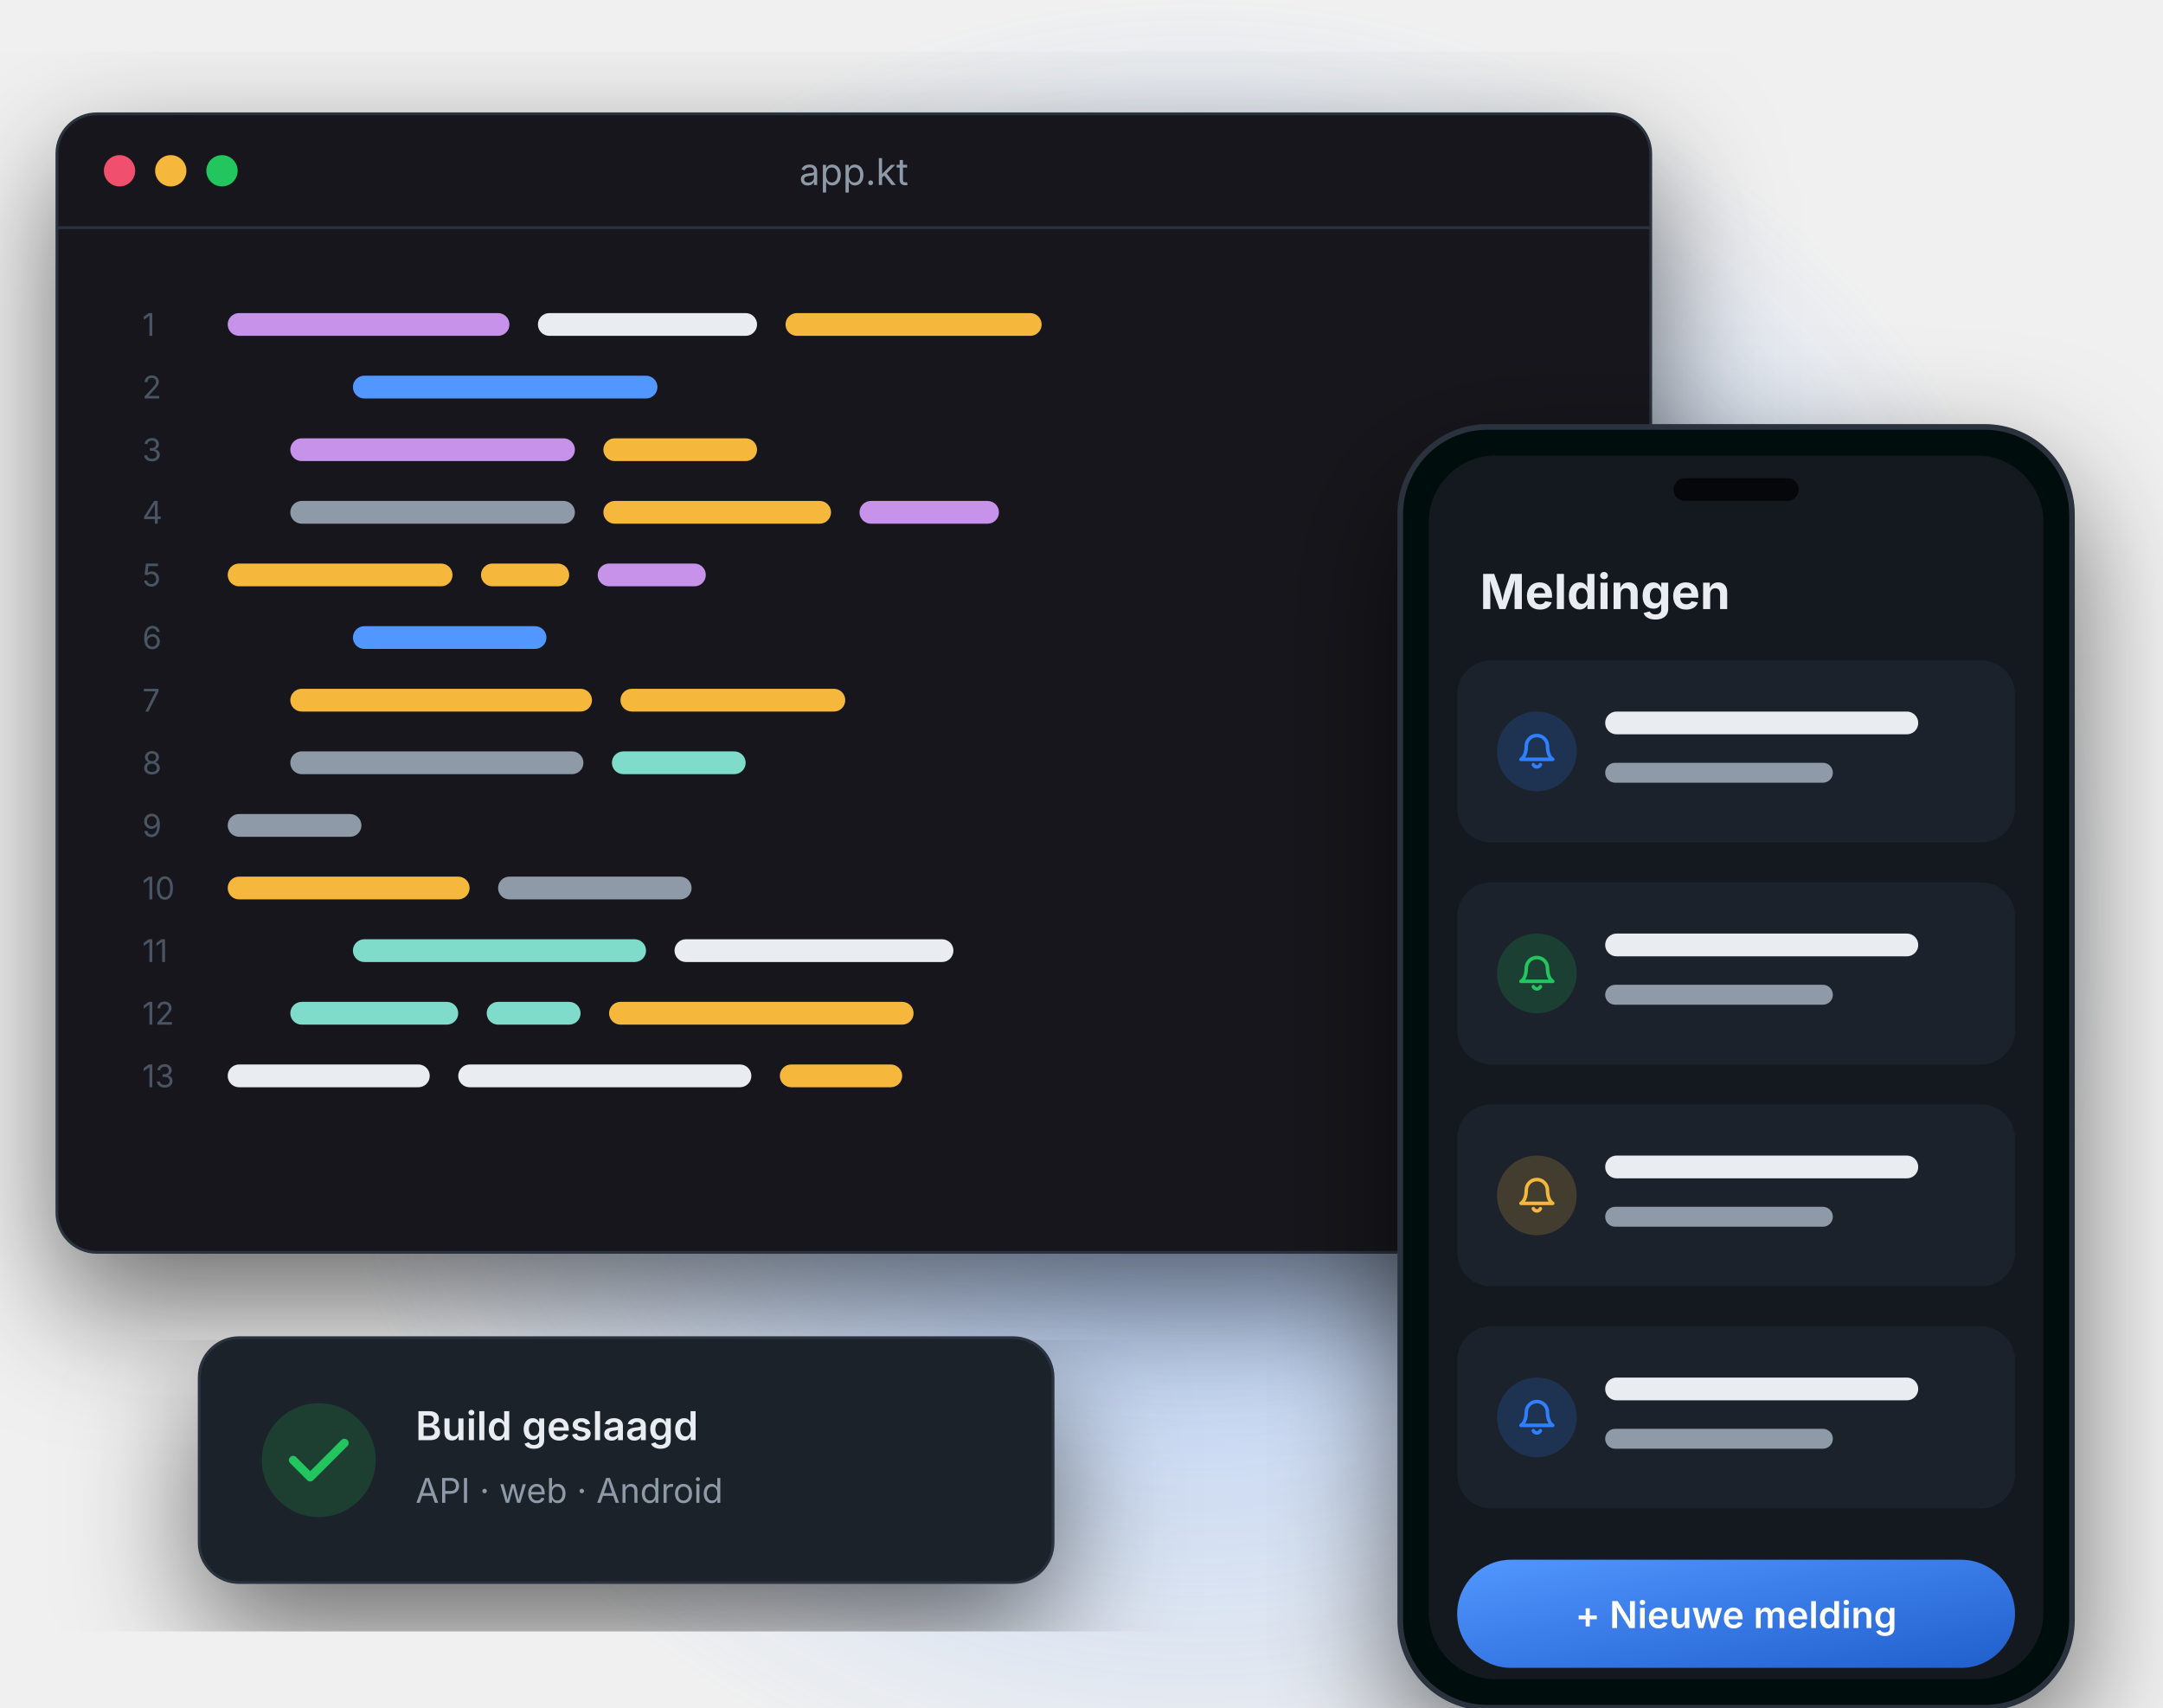
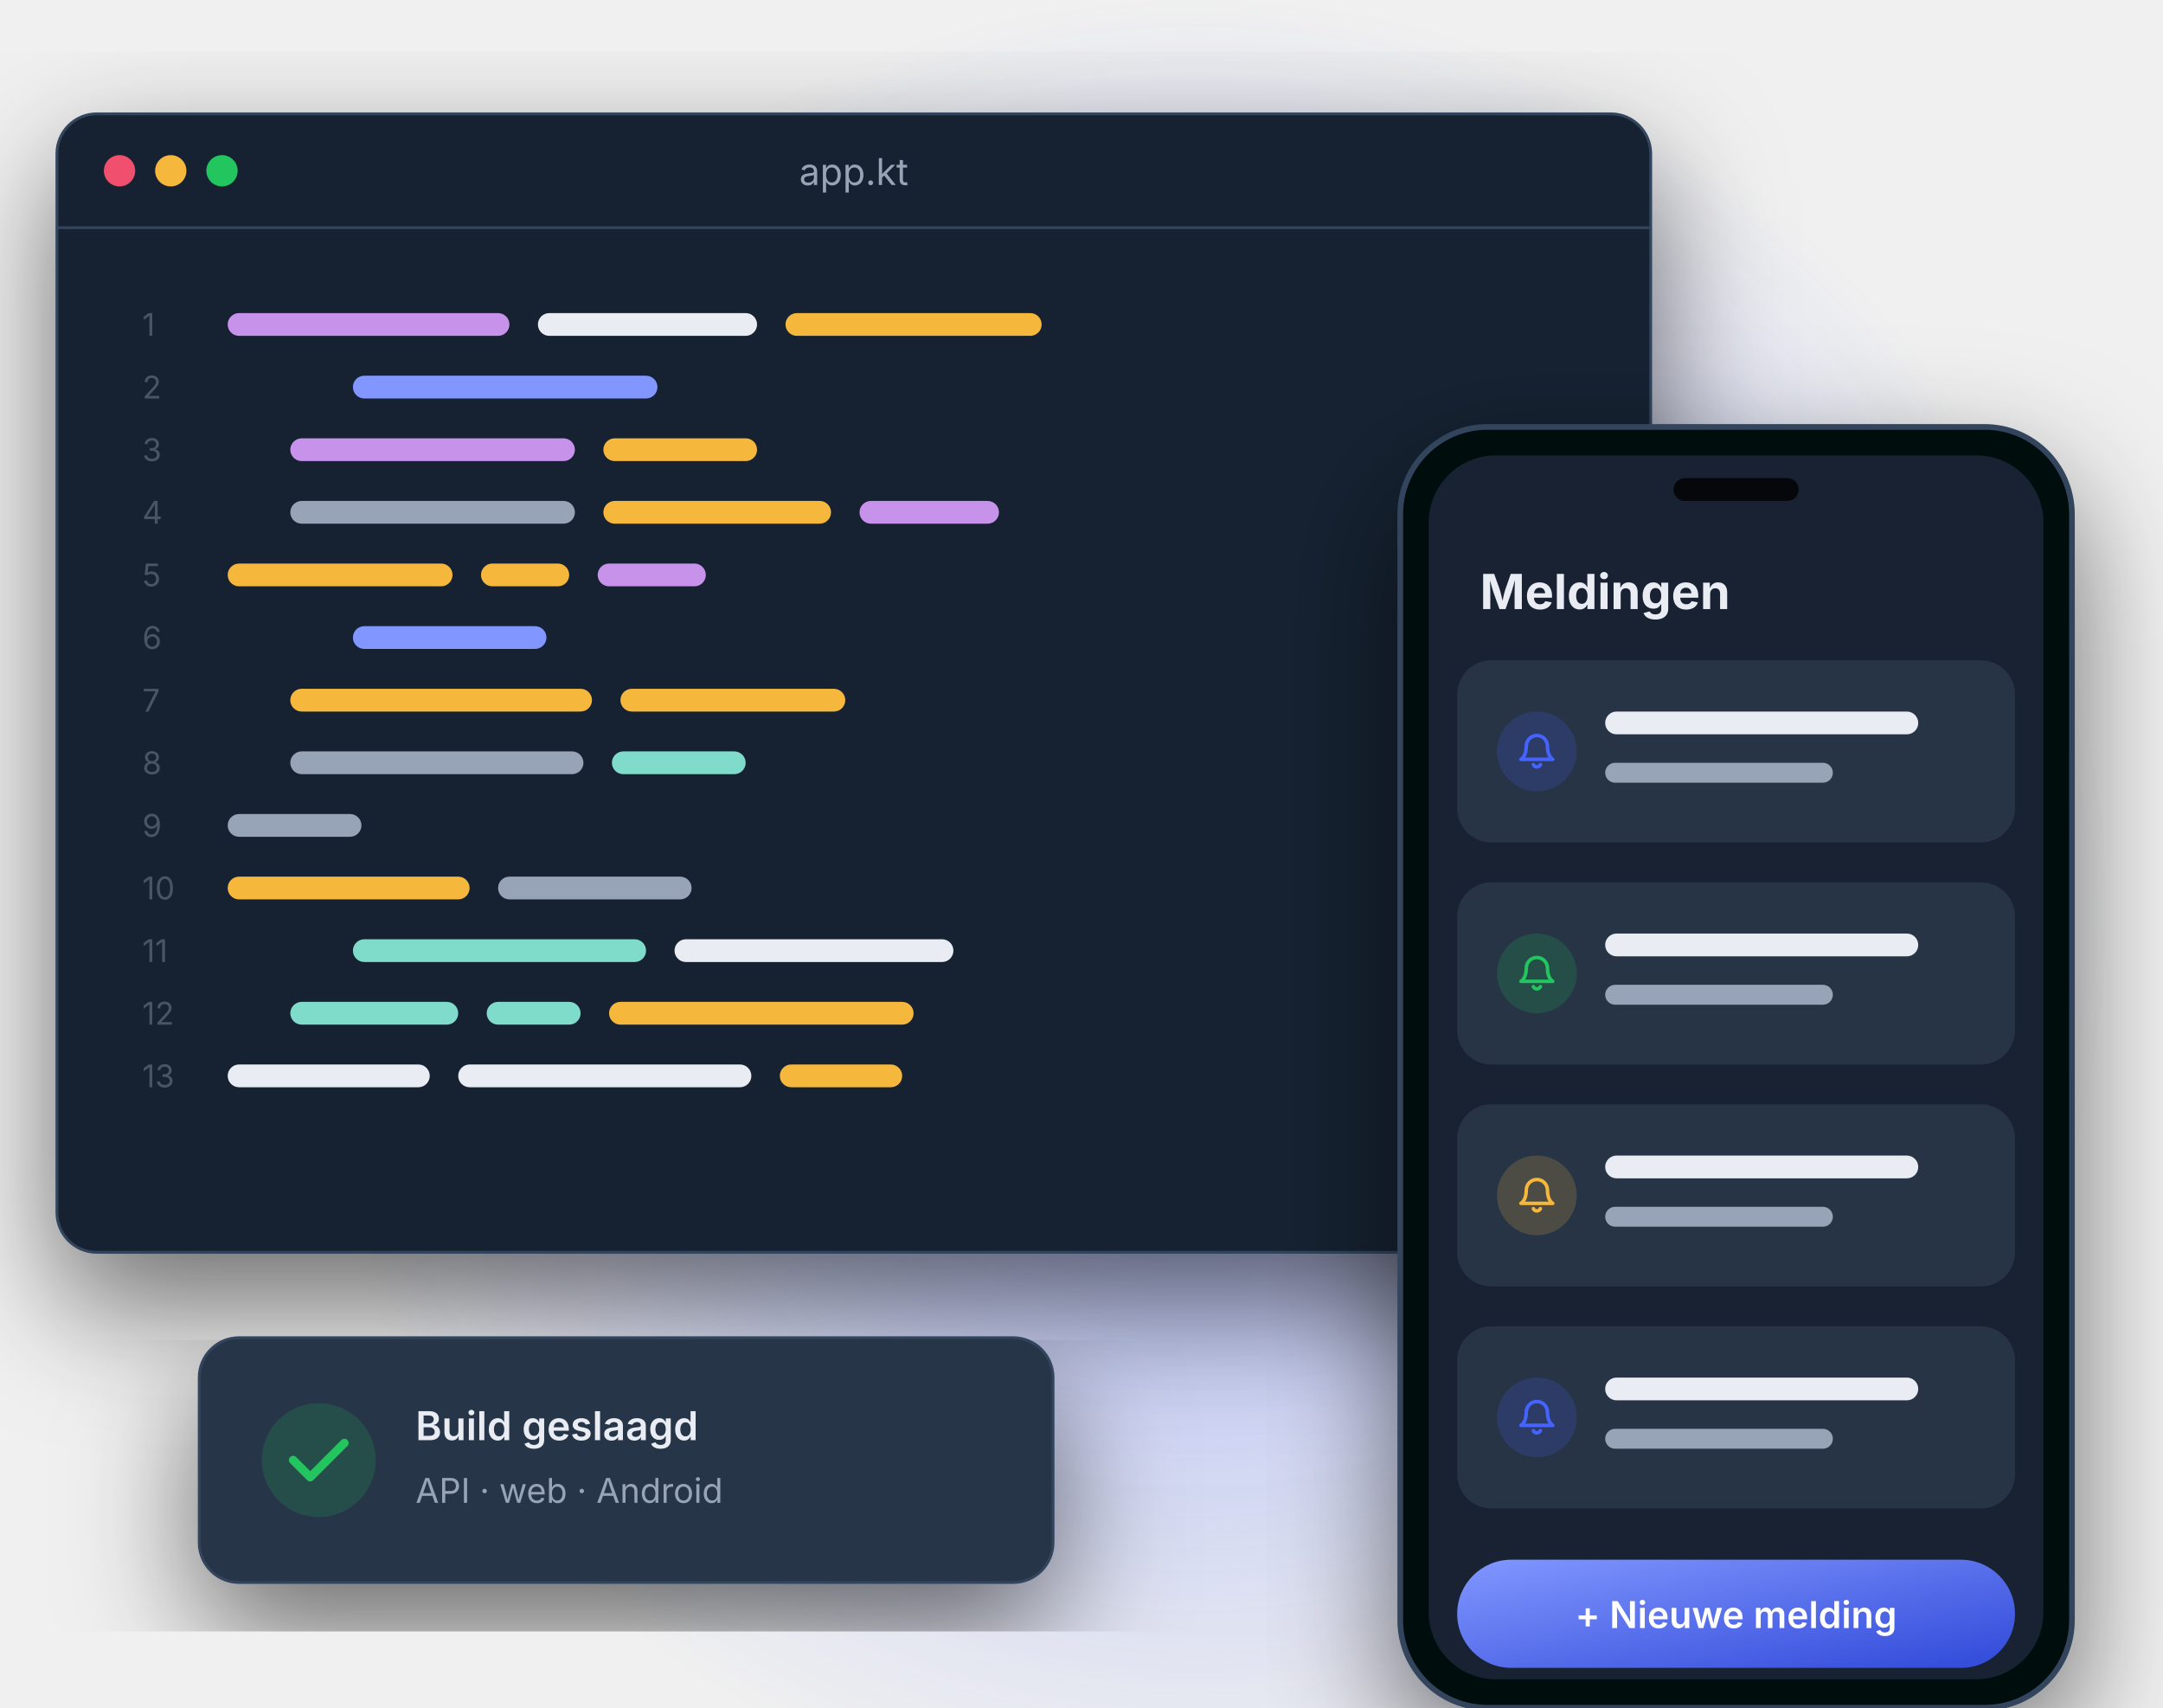
<svg xmlns="http://www.w3.org/2000/svg" width="760" height="600" viewBox="0 0 760 600">
  <defs>
    <radialGradient id="glow" cx="50%" cy="50%" r="50%">
-       <stop offset="0" stop-color="#2f80ff" stop-opacity=".45" />
-       <stop offset="1" stop-color="#2f80ff" stop-opacity="0" />
+       <stop offset="0" stop-color="#4563ff" stop-opacity=".45" />
+       <stop offset="1" stop-color="#4563ff" stop-opacity="0" />
    </radialGradient>
    <linearGradient id="bgfade" x1="0" y1="0" x2="1" y2="1">
-       <stop offset="0" stop-color="#121a26" />
-       <stop offset="1" stop-color="#0c0f13" />
+       <stop offset="0" stop-color="#172238" />
+       <stop offset="1" stop-color="#0f1724" />
    </linearGradient>
    <linearGradient id="acc" x1="0" y1="0" x2="1" y2="1">
-       <stop offset="0" stop-color="#5296ff" />
-       <stop offset="1" stop-color="#1f5fcc" />
+       <stop offset="0" stop-color="#8197ff" />
+       <stop offset="1" stop-color="#3049d8" />
    </linearGradient>
    <pattern id="grid" width="40" height="40" patternUnits="userSpaceOnUse">
      <path d="M40 0H0V40" fill="none" stroke="#ffffff" stroke-opacity=".045" />
    </pattern>
    <filter id="shadow" x="-20%" y="-20%" width="140%" height="140%">
      <feDropShadow dx="0" dy="18" stdDeviation="22" flood-color="#000" flood-opacity=".55" />
    </filter>
  </defs>
  <circle cx="420" cy="320" r="320" fill="url(#glow)" />
  <g filter="url(#shadow)">
-     <rect x="20" y="40" width="560" height="400" rx="14" fill="#14191f" stroke="#29323e" />
+     <rect x="20" y="40" width="560" height="400" rx="14" fill="#182233" stroke="#33445c" />
  </g>
-   <path d="M20 80H580" stroke="#29323e" />
+   <path d="M20 80H580" stroke="#33445c" />
  <circle cx="42" cy="60" r="5.5" fill="#f0506e" />
  <circle cx="60" cy="60" r="5.5" fill="#f5b83d" />
  <circle cx="78" cy="60" r="5.5" fill="#22c55e" />
-   <text x="300.0" y="65" text-anchor="middle" font-family="Inter, Segoe UI, Arial, sans-serif" font-size="13" fill="#8f9aa8">app.kt</text>
+   <text x="300.0" y="65" text-anchor="middle" font-family="Inter, Segoe UI, Arial, sans-serif" font-size="13" fill="#97a3b6">app.kt</text>
  <text x="50" y="118" font-family="Inter, Segoe UI, Arial, sans-serif" font-size="11" fill="#4a5563">1</text>
  <rect x="80" y="110" width="99" height="8" rx="4.0" fill="#c792ea" />
-   <rect x="189" y="110" width="77" height="8" rx="4.0" fill="#e9edf2" />
+   <rect x="189" y="110" width="77" height="8" rx="4.0" fill="#e9edf3" />
  <rect x="276" y="110" width="90" height="8" rx="4.0" fill="#f5b83d" />
  <text x="50" y="140" font-family="Inter, Segoe UI, Arial, sans-serif" font-size="11" fill="#4a5563">2</text>
-   <rect x="124" y="132" width="107" height="8" rx="4.0" fill="#5296ff" />
+   <rect x="124" y="132" width="107" height="8" rx="4.0" fill="#8197ff" />
  <text x="50" y="162" font-family="Inter, Segoe UI, Arial, sans-serif" font-size="11" fill="#4a5563">3</text>
  <rect x="102" y="154" width="100" height="8" rx="4.0" fill="#c792ea" />
  <rect x="212" y="154" width="54" height="8" rx="4.0" fill="#f5b83d" />
  <text x="50" y="184" font-family="Inter, Segoe UI, Arial, sans-serif" font-size="11" fill="#4a5563">4</text>
-   <rect x="102" y="176" width="100" height="8" rx="4.0" fill="#8f9aa8" />
+   <rect x="102" y="176" width="100" height="8" rx="4.0" fill="#97a3b6" />
  <rect x="212" y="176" width="80" height="8" rx="4.0" fill="#f5b83d" />
  <rect x="302" y="176" width="49" height="8" rx="4.0" fill="#c792ea" />
  <text x="50" y="206" font-family="Inter, Segoe UI, Arial, sans-serif" font-size="11" fill="#4a5563">5</text>
  <rect x="80" y="198" width="79" height="8" rx="4.0" fill="#f5b83d" />
  <rect x="169" y="198" width="31" height="8" rx="4.0" fill="#f5b83d" />
  <rect x="210" y="198" width="38" height="8" rx="4.0" fill="#c792ea" />
  <text x="50" y="228" font-family="Inter, Segoe UI, Arial, sans-serif" font-size="11" fill="#4a5563">6</text>
-   <rect x="124" y="220" width="68" height="8" rx="4.0" fill="#5296ff" />
+   <rect x="124" y="220" width="68" height="8" rx="4.0" fill="#8197ff" />
  <text x="50" y="250" font-family="Inter, Segoe UI, Arial, sans-serif" font-size="11" fill="#4a5563">7</text>
  <rect x="102" y="242" width="106" height="8" rx="4.0" fill="#f5b83d" />
  <rect x="218" y="242" width="79" height="8" rx="4.0" fill="#f5b83d" />
  <text x="50" y="272" font-family="Inter, Segoe UI, Arial, sans-serif" font-size="11" fill="#4a5563">8</text>
-   <rect x="102" y="264" width="103" height="8" rx="4.0" fill="#8f9aa8" />
+   <rect x="102" y="264" width="103" height="8" rx="4.0" fill="#97a3b6" />
  <rect x="215" y="264" width="47" height="8" rx="4.0" fill="#7fdbca" />
  <text x="50" y="294" font-family="Inter, Segoe UI, Arial, sans-serif" font-size="11" fill="#4a5563">9</text>
-   <rect x="80" y="286" width="47" height="8" rx="4.0" fill="#8f9aa8" />
+   <rect x="80" y="286" width="47" height="8" rx="4.0" fill="#97a3b6" />
  <text x="50" y="316" font-family="Inter, Segoe UI, Arial, sans-serif" font-size="11" fill="#4a5563">10</text>
  <rect x="80" y="308" width="85" height="8" rx="4.0" fill="#f5b83d" />
-   <rect x="175" y="308" width="68" height="8" rx="4.0" fill="#8f9aa8" />
+   <rect x="175" y="308" width="68" height="8" rx="4.0" fill="#97a3b6" />
  <text x="50" y="338" font-family="Inter, Segoe UI, Arial, sans-serif" font-size="11" fill="#4a5563">11</text>
  <rect x="124" y="330" width="103" height="8" rx="4.0" fill="#7fdbca" />
-   <rect x="237" y="330" width="98" height="8" rx="4.0" fill="#e9edf2" />
+   <rect x="237" y="330" width="98" height="8" rx="4.0" fill="#e9edf3" />
  <text x="50" y="360" font-family="Inter, Segoe UI, Arial, sans-serif" font-size="11" fill="#4a5563">12</text>
  <rect x="102" y="352" width="59" height="8" rx="4.0" fill="#7fdbca" />
  <rect x="171" y="352" width="33" height="8" rx="4.0" fill="#7fdbca" />
  <rect x="214" y="352" width="107" height="8" rx="4.0" fill="#f5b83d" />
  <text x="50" y="382" font-family="Inter, Segoe UI, Arial, sans-serif" font-size="11" fill="#4a5563">13</text>
-   <rect x="80" y="374" width="71" height="8" rx="4.0" fill="#e9edf2" />
-   <rect x="161" y="374" width="103" height="8" rx="4.0" fill="#e9edf2" />
+   <rect x="80" y="374" width="71" height="8" rx="4.0" fill="#e9edf3" />
+   <rect x="161" y="374" width="103" height="8" rx="4.0" fill="#e9edf3" />
  <rect x="274" y="374" width="43" height="8" rx="4.0" fill="#f5b83d" />
  <g filter="url(#shadow)">
-     <rect x="492" y="150" width="236" height="450" rx="30.68" fill="#05070a" stroke="#29323e" stroke-width="2" />
+     <rect x="492" y="150" width="236" height="450" rx="30.68" fill="#05070a" stroke="#33445c" stroke-width="2" />
  </g>
-   <rect x="502" y="160" width="216" height="430" rx="23.6" fill="#14191f" />
+   <rect x="502" y="160" width="216" height="430" rx="23.6" fill="#182233" />
  <rect x="588.0" y="168" width="44" height="8" rx="4" fill="#05070a" />
-   <text x="520" y="214" font-family="Inter, Segoe UI, Arial, sans-serif" font-size="17" font-weight="700" fill="#e9edf2">Meldingen</text>
-   <rect x="512" y="232" width="196" height="64" rx="12" fill="#1b222b" />
-   <circle cx="540" cy="264" r="14" fill="#2f80ff" fill-opacity=".18" />
-   <path transform="translate(532.56 256.56) scale(0.62)" d="M6 9a6 6 0 0 1 12 0c0 6 3 7.5 3 7.5H3S6 15 6 9zM10 19.5a2.2 2.2 0 0 0 4 0" fill="none" stroke="#2f80ff" stroke-width="2" stroke-linecap="round" stroke-linejoin="round" />
-   <rect x="564" y="250" width="110" height="8" rx="4.0" fill="#e9edf2" />
-   <rect x="564" y="268" width="80" height="7" rx="3.5" fill="#8f9aa8" />
-   <rect x="512" y="310" width="196" height="64" rx="12" fill="#1b222b" />
+   <text x="520" y="214" font-family="Inter, Segoe UI, Arial, sans-serif" font-size="17" font-weight="700" fill="#e9edf3">Meldingen</text>
+   <rect x="512" y="232" width="196" height="64" rx="12" fill="#273446" />
+   <circle cx="540" cy="264" r="14" fill="#4563ff" fill-opacity=".18" />
+   <path transform="translate(532.56 256.56) scale(0.62)" d="M6 9a6 6 0 0 1 12 0c0 6 3 7.5 3 7.5H3S6 15 6 9zM10 19.5a2.2 2.2 0 0 0 4 0" fill="none" stroke="#4563ff" stroke-width="2" stroke-linecap="round" stroke-linejoin="round" />
+   <rect x="564" y="250" width="110" height="8" rx="4.0" fill="#e9edf3" />
+   <rect x="564" y="268" width="80" height="7" rx="3.5" fill="#97a3b6" />
+   <rect x="512" y="310" width="196" height="64" rx="12" fill="#273446" />
  <circle cx="540" cy="342" r="14" fill="#22c55e" fill-opacity=".18" />
  <path transform="translate(532.56 334.56) scale(0.62)" d="M6 9a6 6 0 0 1 12 0c0 6 3 7.5 3 7.5H3S6 15 6 9zM10 19.5a2.2 2.2 0 0 0 4 0" fill="none" stroke="#22c55e" stroke-width="2" stroke-linecap="round" stroke-linejoin="round" />
-   <rect x="564" y="328" width="110" height="8" rx="4.0" fill="#e9edf2" />
-   <rect x="564" y="346" width="80" height="7" rx="3.5" fill="#8f9aa8" />
-   <rect x="512" y="388" width="196" height="64" rx="12" fill="#1b222b" />
+   <rect x="564" y="328" width="110" height="8" rx="4.0" fill="#e9edf3" />
+   <rect x="564" y="346" width="80" height="7" rx="3.5" fill="#97a3b6" />
+   <rect x="512" y="388" width="196" height="64" rx="12" fill="#273446" />
  <circle cx="540" cy="420" r="14" fill="#f5b83d" fill-opacity=".18" />
  <path transform="translate(532.56 412.56) scale(0.62)" d="M6 9a6 6 0 0 1 12 0c0 6 3 7.5 3 7.5H3S6 15 6 9zM10 19.5a2.2 2.2 0 0 0 4 0" fill="none" stroke="#f5b83d" stroke-width="2" stroke-linecap="round" stroke-linejoin="round" />
-   <rect x="564" y="406" width="110" height="8" rx="4.0" fill="#e9edf2" />
-   <rect x="564" y="424" width="80" height="7" rx="3.5" fill="#8f9aa8" />
-   <rect x="512" y="466" width="196" height="64" rx="12" fill="#1b222b" />
-   <circle cx="540" cy="498" r="14" fill="#2f80ff" fill-opacity=".18" />
-   <path transform="translate(532.56 490.56) scale(0.62)" d="M6 9a6 6 0 0 1 12 0c0 6 3 7.5 3 7.5H3S6 15 6 9zM10 19.5a2.2 2.2 0 0 0 4 0" fill="none" stroke="#2f80ff" stroke-width="2" stroke-linecap="round" stroke-linejoin="round" />
-   <rect x="564" y="484" width="110" height="8" rx="4.0" fill="#e9edf2" />
-   <rect x="564" y="502" width="80" height="7" rx="3.5" fill="#8f9aa8" />
+   <rect x="564" y="406" width="110" height="8" rx="4.0" fill="#e9edf3" />
+   <rect x="564" y="424" width="80" height="7" rx="3.5" fill="#97a3b6" />
+   <rect x="512" y="466" width="196" height="64" rx="12" fill="#273446" />
+   <circle cx="540" cy="498" r="14" fill="#4563ff" fill-opacity=".18" />
+   <path transform="translate(532.56 490.56) scale(0.62)" d="M6 9a6 6 0 0 1 12 0c0 6 3 7.5 3 7.5H3S6 15 6 9zM10 19.5a2.2 2.2 0 0 0 4 0" fill="none" stroke="#4563ff" stroke-width="2" stroke-linecap="round" stroke-linejoin="round" />
+   <rect x="564" y="484" width="110" height="8" rx="4.0" fill="#e9edf3" />
+   <rect x="564" y="502" width="80" height="7" rx="3.5" fill="#97a3b6" />
  <rect x="512" y="548" width="196" height="38" rx="19" fill="url(#acc)" />
  <text x="610" y="572" text-anchor="middle" font-family="Inter, Segoe UI, Arial, sans-serif" font-size="13" font-weight="600" fill="#fff">+ Nieuwe melding</text>
  <g filter="url(#shadow)">
-     <rect x="70" y="470" width="300" height="86" rx="14" fill="#1b222b" stroke="#29323e" />
+     <rect x="70" y="470" width="300" height="86" rx="14" fill="#273446" stroke="#33445c" />
  </g>
  <circle cx="112" cy="513" r="20" fill="#22c55e" fill-opacity=".18" />
  <path d="M103 513l6 6 12-12" stroke="#22c55e" stroke-width="3" fill="none" stroke-linecap="round" stroke-linejoin="round" />
-   <text x="146" y="506" font-family="Inter, Segoe UI, Arial, sans-serif" font-size="14" font-weight="600" fill="#e9edf2">Build geslaagd</text>
-   <text x="146" y="528" font-family="Inter, Segoe UI, Arial, sans-serif" font-size="12" fill="#8f9aa8">API · web · Android</text>
+   <text x="146" y="506" font-family="Inter, Segoe UI, Arial, sans-serif" font-size="14" font-weight="600" fill="#e9edf3">Build geslaagd</text>
+   <text x="146" y="528" font-family="Inter, Segoe UI, Arial, sans-serif" font-size="12" fill="#97a3b6">API · web · Android</text>
</svg>
